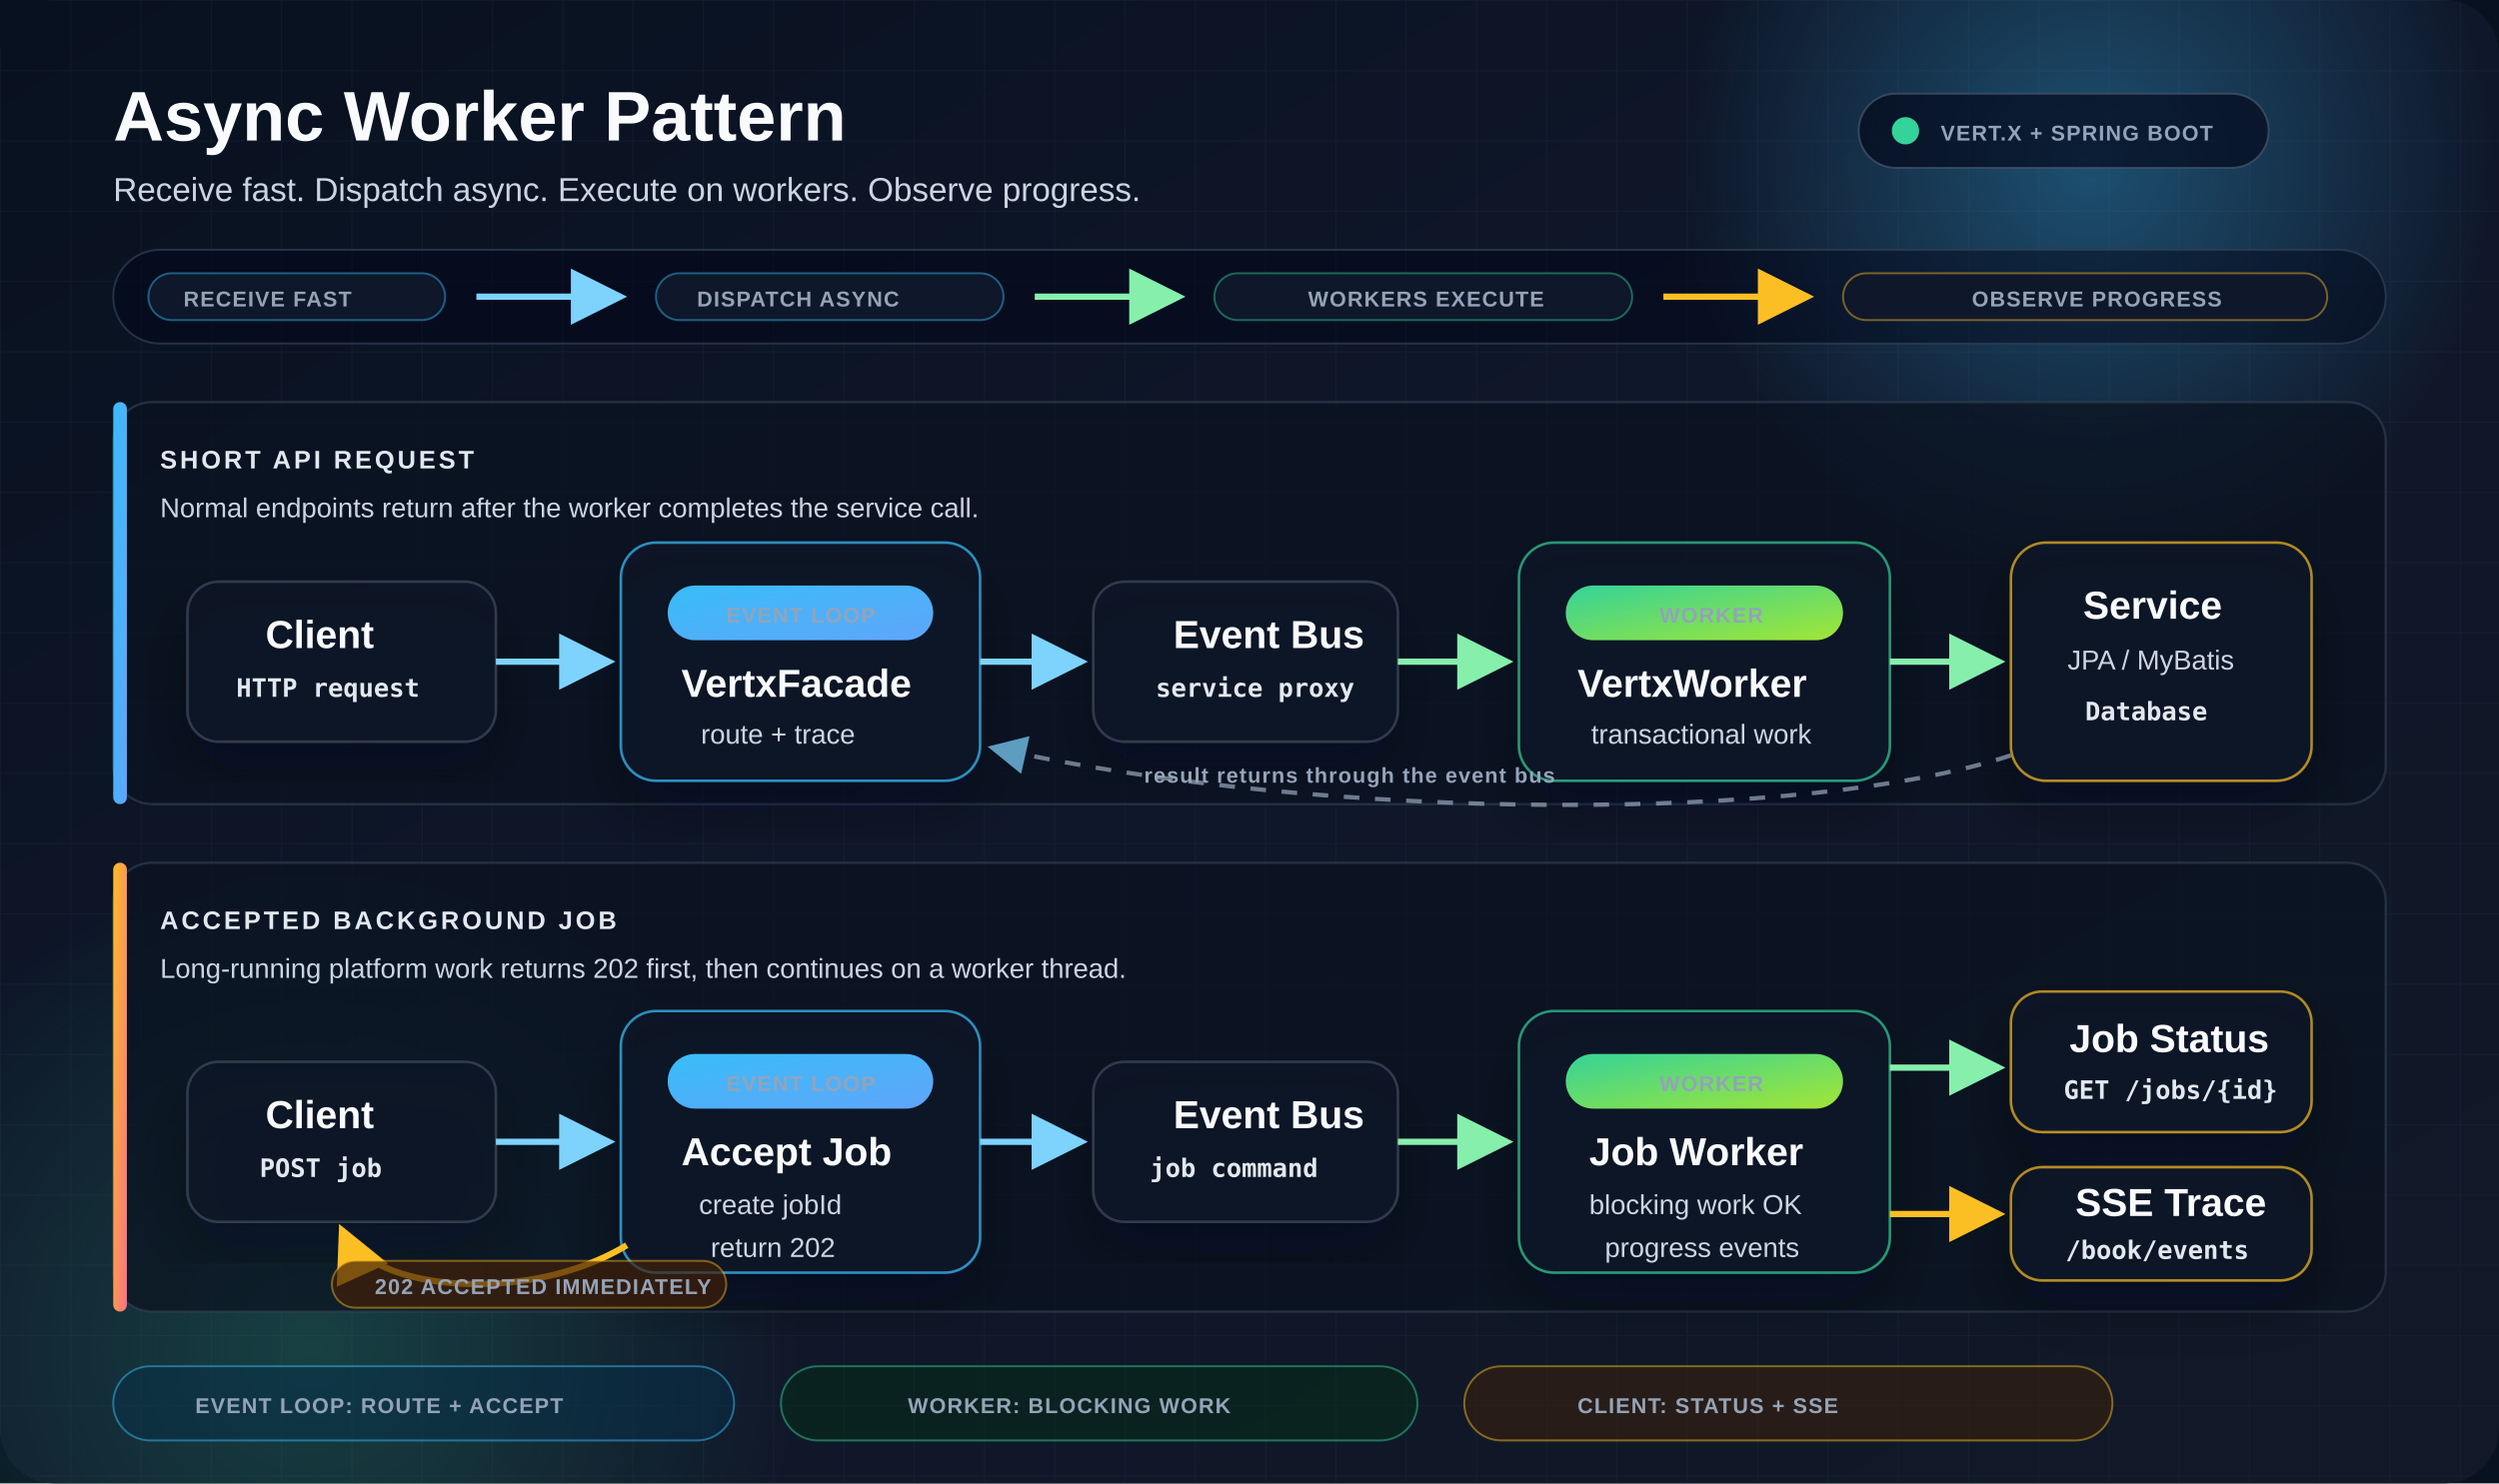
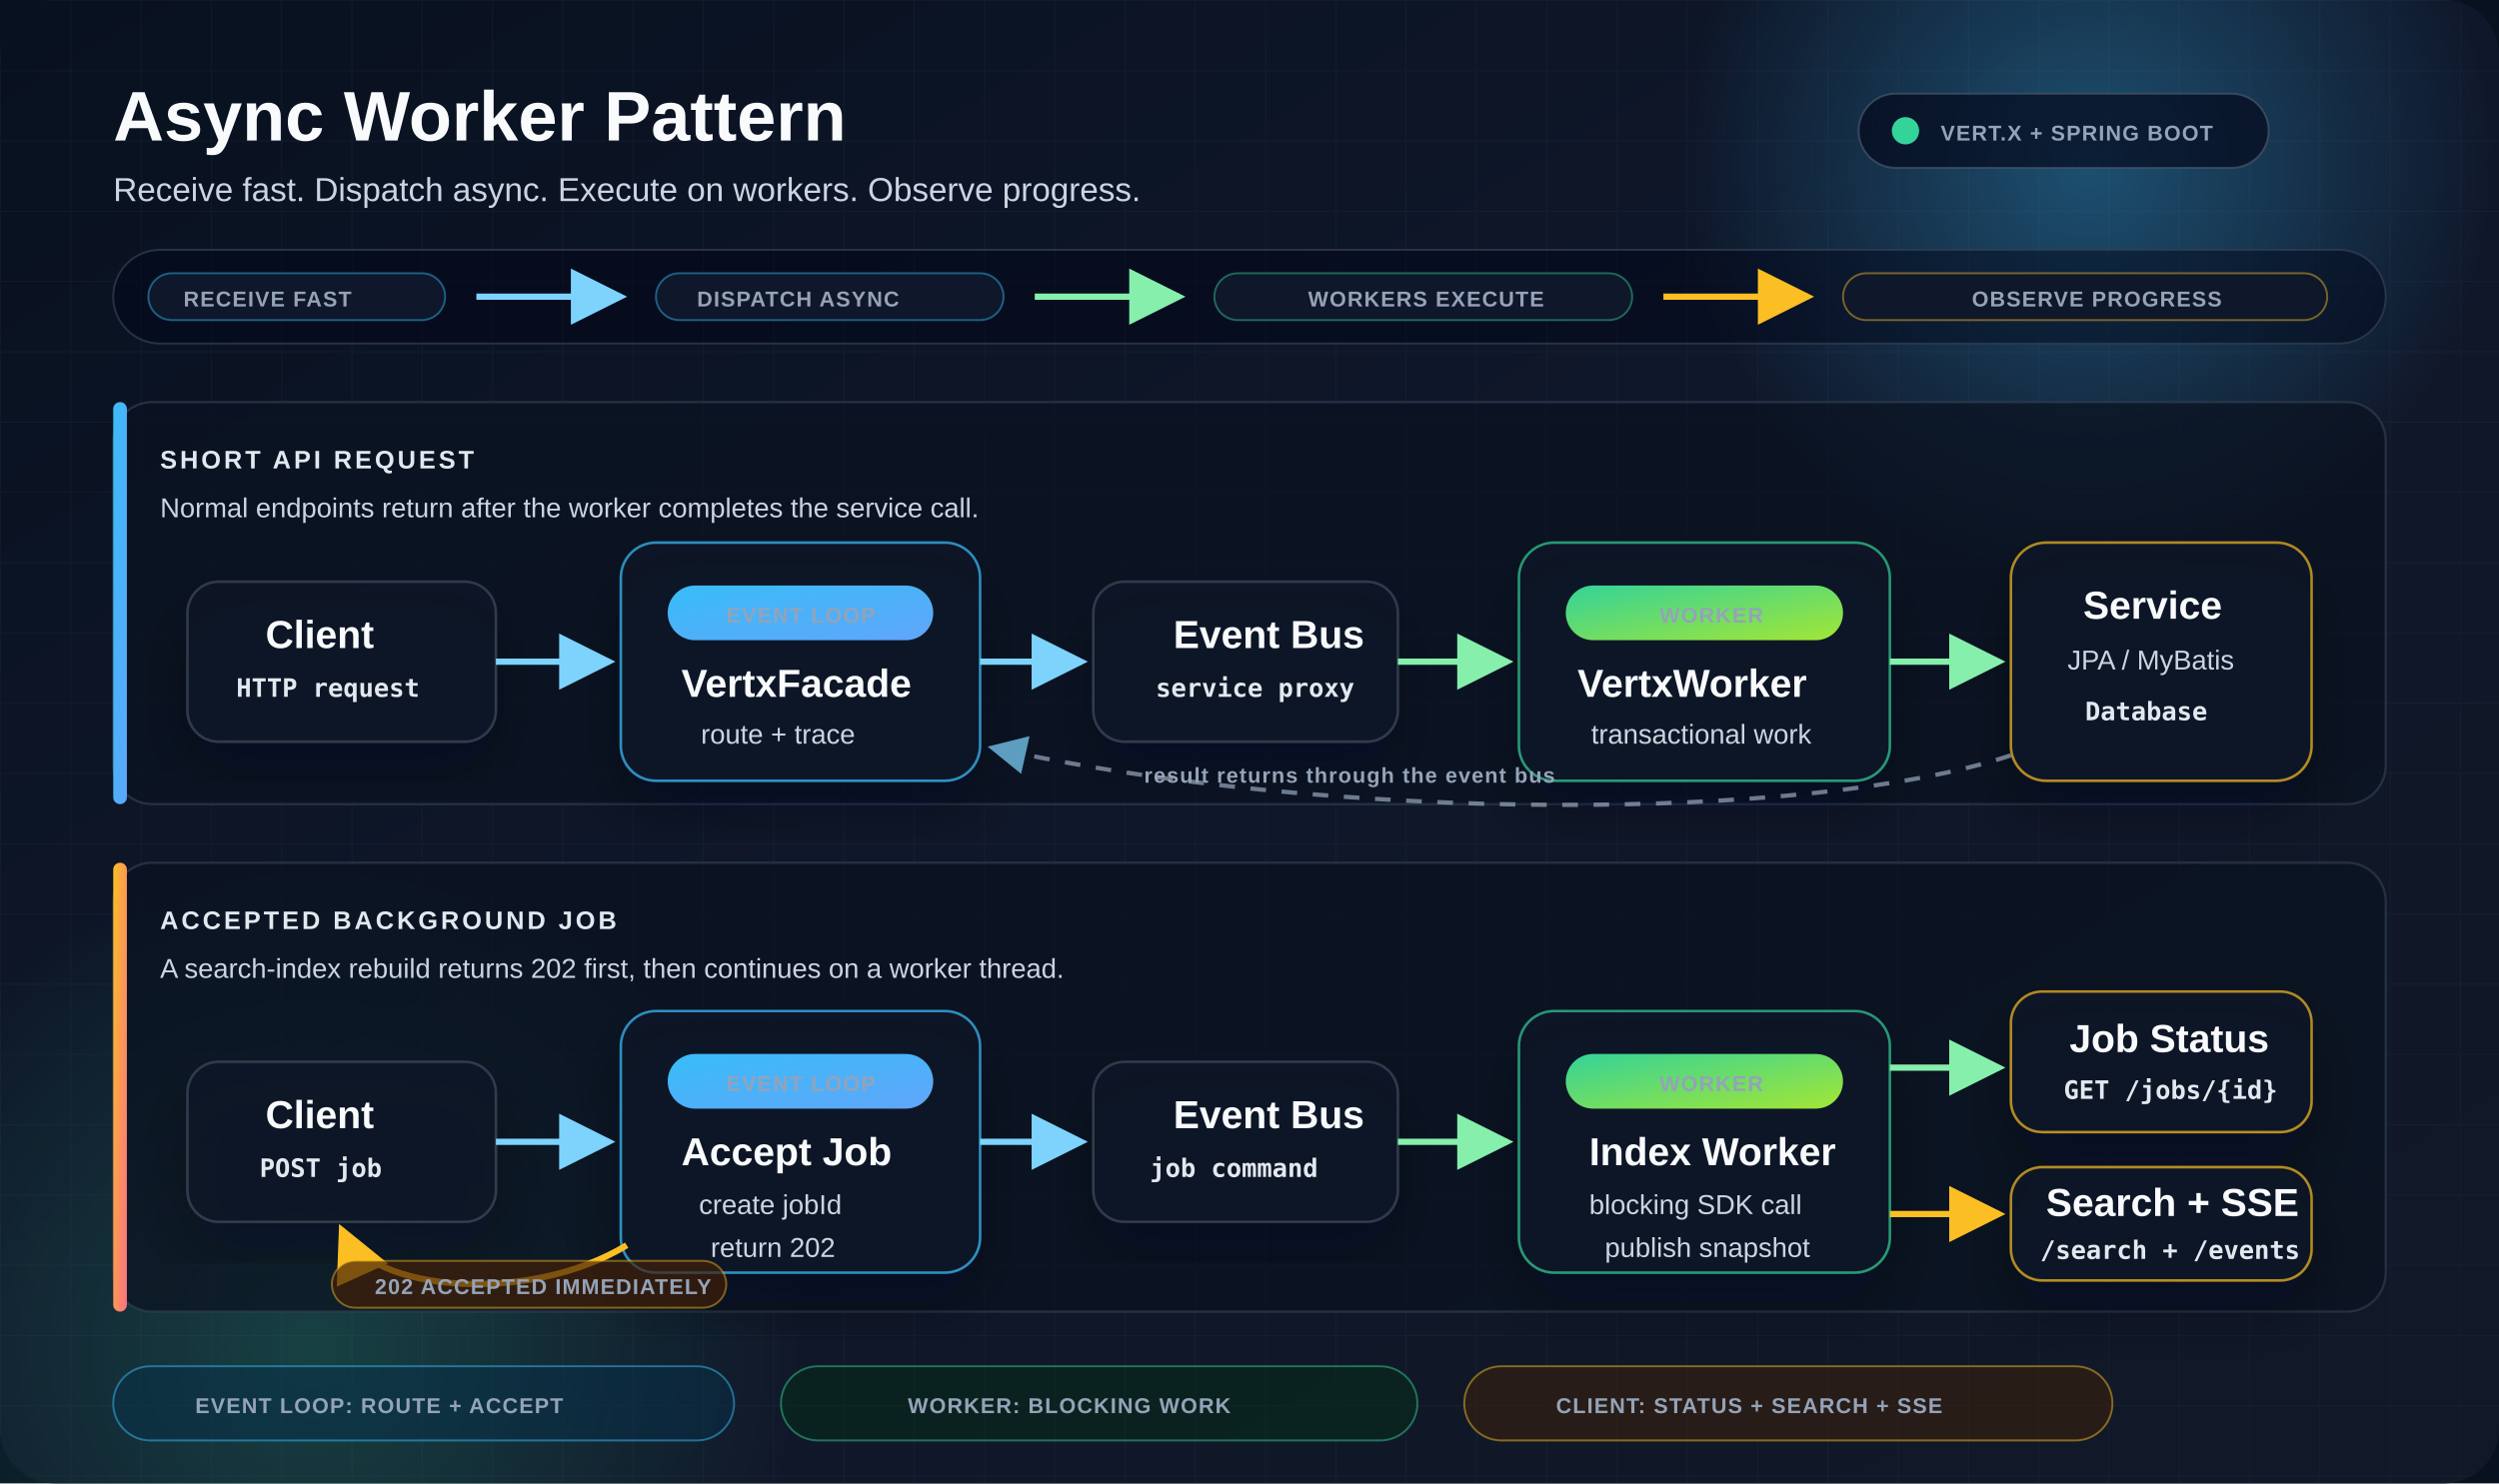
<svg xmlns="http://www.w3.org/2000/svg" width="1280" height="760" viewBox="0 0 1280 760" role="img" aria-labelledby="title desc">
  <defs>
    <linearGradient id="background" x1="0" y1="0" x2="1" y2="1">
      <stop offset="0%" stop-color="#08111f" />
      <stop offset="46%" stop-color="#0f172a" />
      <stop offset="100%" stop-color="#111827" />
    </linearGradient>
    <radialGradient id="blueGlow" cx="50%" cy="50%" r="50%">
      <stop offset="0%" stop-color="#38bdf8" stop-opacity="0.34" />
      <stop offset="100%" stop-color="#38bdf8" stop-opacity="0" />
    </radialGradient>
    <radialGradient id="greenGlow" cx="50%" cy="50%" r="50%">
      <stop offset="0%" stop-color="#34d399" stop-opacity="0.22" />
      <stop offset="100%" stop-color="#34d399" stop-opacity="0" />
    </radialGradient>
    <linearGradient id="eventLoop" x1="0" y1="0" x2="1" y2="1">
      <stop offset="0%" stop-color="#38bdf8" />
      <stop offset="100%" stop-color="#60a5fa" />
    </linearGradient>
    <linearGradient id="worker" x1="0" y1="0" x2="1" y2="1">
      <stop offset="0%" stop-color="#34d399" />
      <stop offset="100%" stop-color="#a3e635" />
    </linearGradient>
    <linearGradient id="observe" x1="0" y1="0" x2="1" y2="1">
      <stop offset="0%" stop-color="#fbbf24" />
      <stop offset="100%" stop-color="#fb7185" />
    </linearGradient>
    <pattern id="grid" width="36" height="36" patternUnits="userSpaceOnUse">
      <path d="M36 0H0V36" fill="none" stroke="#334155" stroke-width="1" opacity="0.16" />
    </pattern>
    <filter id="shadow" x="-20%" y="-24%" width="140%" height="150%">
      <feDropShadow dx="0" dy="16" stdDeviation="15" flood-color="#020617" flood-opacity="0.36" />
    </filter>
    <marker id="arrowBlue" markerWidth="13" markerHeight="13" refX="10" refY="6.5" orient="auto" markerUnits="strokeWidth">
      <path d="M2,2 L11,6.5 L2,11 Z" fill="#7dd3fc" />
    </marker>
    <marker id="arrowGreen" markerWidth="13" markerHeight="13" refX="10" refY="6.5" orient="auto" markerUnits="strokeWidth">
      <path d="M2,2 L11,6.5 L2,11 Z" fill="#86efac" />
    </marker>
    <marker id="arrowAmber" markerWidth="13" markerHeight="13" refX="10" refY="6.5" orient="auto" markerUnits="strokeWidth">
      <path d="M2,2 L11,6.5 L2,11 Z" fill="#fbbf24" />
    </marker>
    <style>
      .title { font-family: Arial, Helvetica, sans-serif; font-weight: 700; font-size: 36px; fill: #f8fafc; }
      .subtitle { font-family: Arial, Helvetica, sans-serif; font-weight: 500; font-size: 17px; fill: #cbd5e1; }
      .section { font-family: Arial, Helvetica, sans-serif; font-weight: 700; font-size: 13px; fill: #e2e8f0; letter-spacing: 1.5px; }
      .label { font-family: Arial, Helvetica, sans-serif; font-weight: 700; font-size: 20px; fill: #f8fafc; }
      .small { font-family: Arial, Helvetica, sans-serif; font-weight: 500; font-size: 14px; fill: #cbd5e1; }
      .tiny { font-family: Arial, Helvetica, sans-serif; font-weight: 700; font-size: 11px; fill: #94a3b8; letter-spacing: 0.6px; }
      .mono { font-family: Menlo, Monaco, Consolas, monospace; font-weight: 700; font-size: 13px; fill: #e2e8f0; }
      .lane { fill: #0b1220; fill-opacity: 0.72; stroke: #334155; stroke-opacity: 0.62; stroke-width: 1.2; }
      .card { fill: #111827; fill-opacity: 0.92; stroke: #475569; stroke-opacity: 0.58; stroke-width: 1.3; }
      .eventCard { stroke: #38bdf8; stroke-opacity: 0.72; }
      .workerCard { stroke: #34d399; stroke-opacity: 0.68; }
      .observeCard { stroke: #fbbf24; stroke-opacity: 0.68; }
      .chip { fill: #020617; fill-opacity: 0.66; stroke: #475569; stroke-opacity: 0.72; stroke-width: 1; }
      .blueLine { fill: none; stroke: #7dd3fc; stroke-width: 3.2; marker-end: url(#arrowBlue); }
      .greenLine { fill: none; stroke: #86efac; stroke-width: 3.2; marker-end: url(#arrowGreen); }
      .amberLine { fill: none; stroke: #fbbf24; stroke-width: 3.2; marker-end: url(#arrowAmber); }
      .returnLine { fill: none; stroke: #94a3b8; stroke-width: 2.2; stroke-dasharray: 8 8; marker-end: url(#arrowBlue); opacity: 0.72; }
    </style>
  </defs>
  <rect width="1280" height="760" fill="#08111f" />
  <rect width="1280" height="760" rx="28" fill="url(#background)" />
  <rect width="1280" height="760" rx="28" fill="url(#grid)" />
  <circle cx="1070" cy="84" r="210" fill="url(#blueGlow)" />
  <circle cx="160" cy="690" r="250" fill="url(#greenGlow)" />
  <text x="58" y="72" class="title">Async Worker Pattern</text>
  <text x="58" y="103" class="subtitle">Receive fast. Dispatch async. Execute on workers. Observe progress.</text>
  <rect x="952" y="48" width="210" height="38" rx="19" class="chip" />
  <circle cx="976" cy="67" r="7" fill="#34d399" />
  <text x="994" y="72" class="tiny">VERT.X + SPRING BOOT</text>
  <g transform="translate(58 128)">
    <rect width="1164" height="48" rx="24" fill="#020617" fill-opacity="0.48" stroke="#334155" stroke-opacity="0.7" />
    <rect x="18" y="12" width="152" height="24" rx="12" fill="#0f172a" stroke="#38bdf8" stroke-opacity="0.45" />
    <text x="36" y="29" class="tiny">RECEIVE FAST</text>
    <path d="M186 24H260" class="blueLine" />
    <rect x="278" y="12" width="178" height="24" rx="12" fill="#0f172a" stroke="#38bdf8" stroke-opacity="0.45" />
    <text x="299" y="29" class="tiny">DISPATCH ASYNC</text>
    <path d="M472 24H546" class="greenLine" />
    <rect x="564" y="12" width="214" height="24" rx="12" fill="#0f172a" stroke="#34d399" stroke-opacity="0.45" />
    <text x="612" y="29" class="tiny">WORKERS EXECUTE</text>
    <path d="M794 24H868" class="amberLine" />
    <rect x="886" y="12" width="248" height="24" rx="12" fill="#0f172a" stroke="#fbbf24" stroke-opacity="0.45" />
    <text x="952" y="29" class="tiny">OBSERVE PROGRESS</text>
  </g>
  <g transform="translate(58 206)">
    <rect width="1164" height="206" rx="20" class="lane" />
    <rect x="0" y="0" width="7" height="206" rx="3.5" fill="url(#eventLoop)" />
    <text x="24" y="34" class="section">SHORT API REQUEST</text>
    <text x="24" y="59" class="small">Normal endpoints return after the worker completes the service call.</text>
    <g filter="url(#shadow)">
      <rect x="38" y="92" width="158" height="82" rx="16" class="card" />
      <text x="78" y="126" class="label">Client</text>
      <text x="63" y="151" class="mono">HTTP request</text>
    </g>
    <g filter="url(#shadow)">
      <rect x="260" y="72" width="184" height="122" rx="18" class="card eventCard" />
      <rect x="284" y="94" width="136" height="28" rx="14" fill="url(#eventLoop)" />
      <text x="314" y="113" class="tiny" fill="#082f49">EVENT LOOP</text>
      <text x="291" y="151" class="label">VertxFacade</text>
      <text x="301" y="175" class="small">route + trace</text>
    </g>
    <g filter="url(#shadow)">
      <rect x="502" y="92" width="156" height="82" rx="16" class="card" />
      <text x="543" y="126" class="label">Event Bus</text>
      <text x="534" y="151" class="mono">service proxy</text>
    </g>
    <g filter="url(#shadow)">
      <rect x="720" y="72" width="190" height="122" rx="18" class="card workerCard" />
      <rect x="744" y="94" width="142" height="28" rx="14" fill="url(#worker)" />
      <text x="792" y="113" class="tiny" fill="#052e16">WORKER</text>
      <text x="750" y="151" class="label">VertxWorker</text>
      <text x="757" y="175" class="small">transactional work</text>
    </g>
    <g filter="url(#shadow)">
      <rect x="972" y="72" width="154" height="122" rx="18" class="card observeCard" />
      <text x="1009" y="111" class="label">Service</text>
      <text x="1001" y="137" class="small">JPA / MyBatis</text>
      <text x="1010" y="163" class="mono">Database</text>
    </g>
    <path d="M196 133H254" class="blueLine" />
    <path d="M444 133H496" class="blueLine" />
    <path d="M658 133H714" class="greenLine" />
    <path d="M910 133H966" class="greenLine" />
    <path d="M972 181 C870 215 625 216 450 177" class="returnLine" />
    <text x="528" y="195" class="tiny">result returns through the event bus</text>
  </g>
  <g transform="translate(58 442)">
    <rect width="1164" height="230" rx="20" class="lane" />
    <rect x="0" y="0" width="7" height="230" rx="3.5" fill="url(#observe)" />
    <text x="24" y="34" class="section">ACCEPTED BACKGROUND JOB</text>
-     <text x="24" y="59" class="small">Long-running platform work returns 202 first, then continues on a worker thread.</text>
+     <text x="24" y="59" class="small">A search-index rebuild returns 202 first, then continues on a worker thread.</text>
    <g filter="url(#shadow)">
      <rect x="38" y="102" width="158" height="82" rx="16" class="card" />
      <text x="78" y="136" class="label">Client</text>
      <text x="75" y="161" class="mono">POST job</text>
    </g>
    <g filter="url(#shadow)">
      <rect x="260" y="76" width="184" height="134" rx="18" class="card eventCard" />
      <rect x="284" y="98" width="136" height="28" rx="14" fill="url(#eventLoop)" />
      <text x="314" y="117" class="tiny" fill="#082f49">EVENT LOOP</text>
      <text x="291" y="155" class="label">Accept Job</text>
      <text x="300" y="180" class="small">create jobId</text>
      <text x="306" y="202" class="small">return 202</text>
    </g>
    <g filter="url(#shadow)">
      <rect x="502" y="102" width="156" height="82" rx="16" class="card" />
      <text x="543" y="136" class="label">Event Bus</text>
      <text x="531" y="161" class="mono">job command</text>
    </g>
    <g filter="url(#shadow)">
      <rect x="720" y="76" width="190" height="134" rx="18" class="card workerCard" />
      <rect x="744" y="98" width="142" height="28" rx="14" fill="url(#worker)" />
      <text x="792" y="117" class="tiny" fill="#052e16">WORKER</text>
-       <text x="756" y="155" class="label">Job Worker</text>
-       <text x="756" y="180" class="small">blocking work OK</text>
-       <text x="764" y="202" class="small">progress events</text>
+       <text x="756" y="155" class="label">Index Worker</text>
+       <text x="756" y="180" class="small">blocking SDK call</text>
+       <text x="764" y="202" class="small">publish snapshot</text>
    </g>
    <g filter="url(#shadow)">
      <rect x="972" y="66" width="154" height="72" rx="16" class="card observeCard" />
      <text x="1002" y="97" class="label">Job Status</text>
      <text x="999" y="121" class="mono">GET /jobs/{id}</text>
      <rect x="972" y="156" width="154" height="58" rx="16" class="card observeCard" />
-       <text x="1005" y="181" class="label">SSE Trace</text>
-       <text x="1000" y="203" class="mono">/book/events</text>
+       <text x="990" y="181" class="label">Search + SSE</text>
+       <text x="987" y="203" class="mono">/search + /events</text>
    </g>
    <path d="M196 143H254" class="blueLine" />
    <path d="M444 143H496" class="blueLine" />
    <path d="M658 143H714" class="greenLine" />
    <path d="M910 105H966" class="greenLine" />
    <path d="M910 180H966" class="amberLine" />
    <path d="M263 196 C214 226 132 221 117 188" class="amberLine" />
    <rect x="112" y="204" width="202" height="24" rx="12" fill="#422006" fill-opacity="0.68" stroke="#fbbf24" stroke-opacity="0.45" />
    <text x="134" y="221" class="tiny" fill="#fde68a">202 ACCEPTED IMMEDIATELY</text>
  </g>
  <g transform="translate(58 700)">
    <rect width="318" height="38" rx="19" fill="#082f49" fill-opacity="0.48" stroke="#38bdf8" stroke-opacity="0.5" />
    <text x="42" y="24" class="tiny">EVENT LOOP: ROUTE + ACCEPT</text>
    <rect x="342" width="326" height="38" rx="19" fill="#052e16" fill-opacity="0.48" stroke="#34d399" stroke-opacity="0.48" />
    <text x="407" y="24" class="tiny">WORKER: BLOCKING WORK</text>
    <rect x="692" width="332" height="38" rx="19" fill="#422006" fill-opacity="0.48" stroke="#fbbf24" stroke-opacity="0.48" />
-     <text x="750" y="24" class="tiny">CLIENT: STATUS + SSE</text>
+     <text x="739" y="24" class="tiny">CLIENT: STATUS + SEARCH + SSE</text>
  </g>
</svg>
